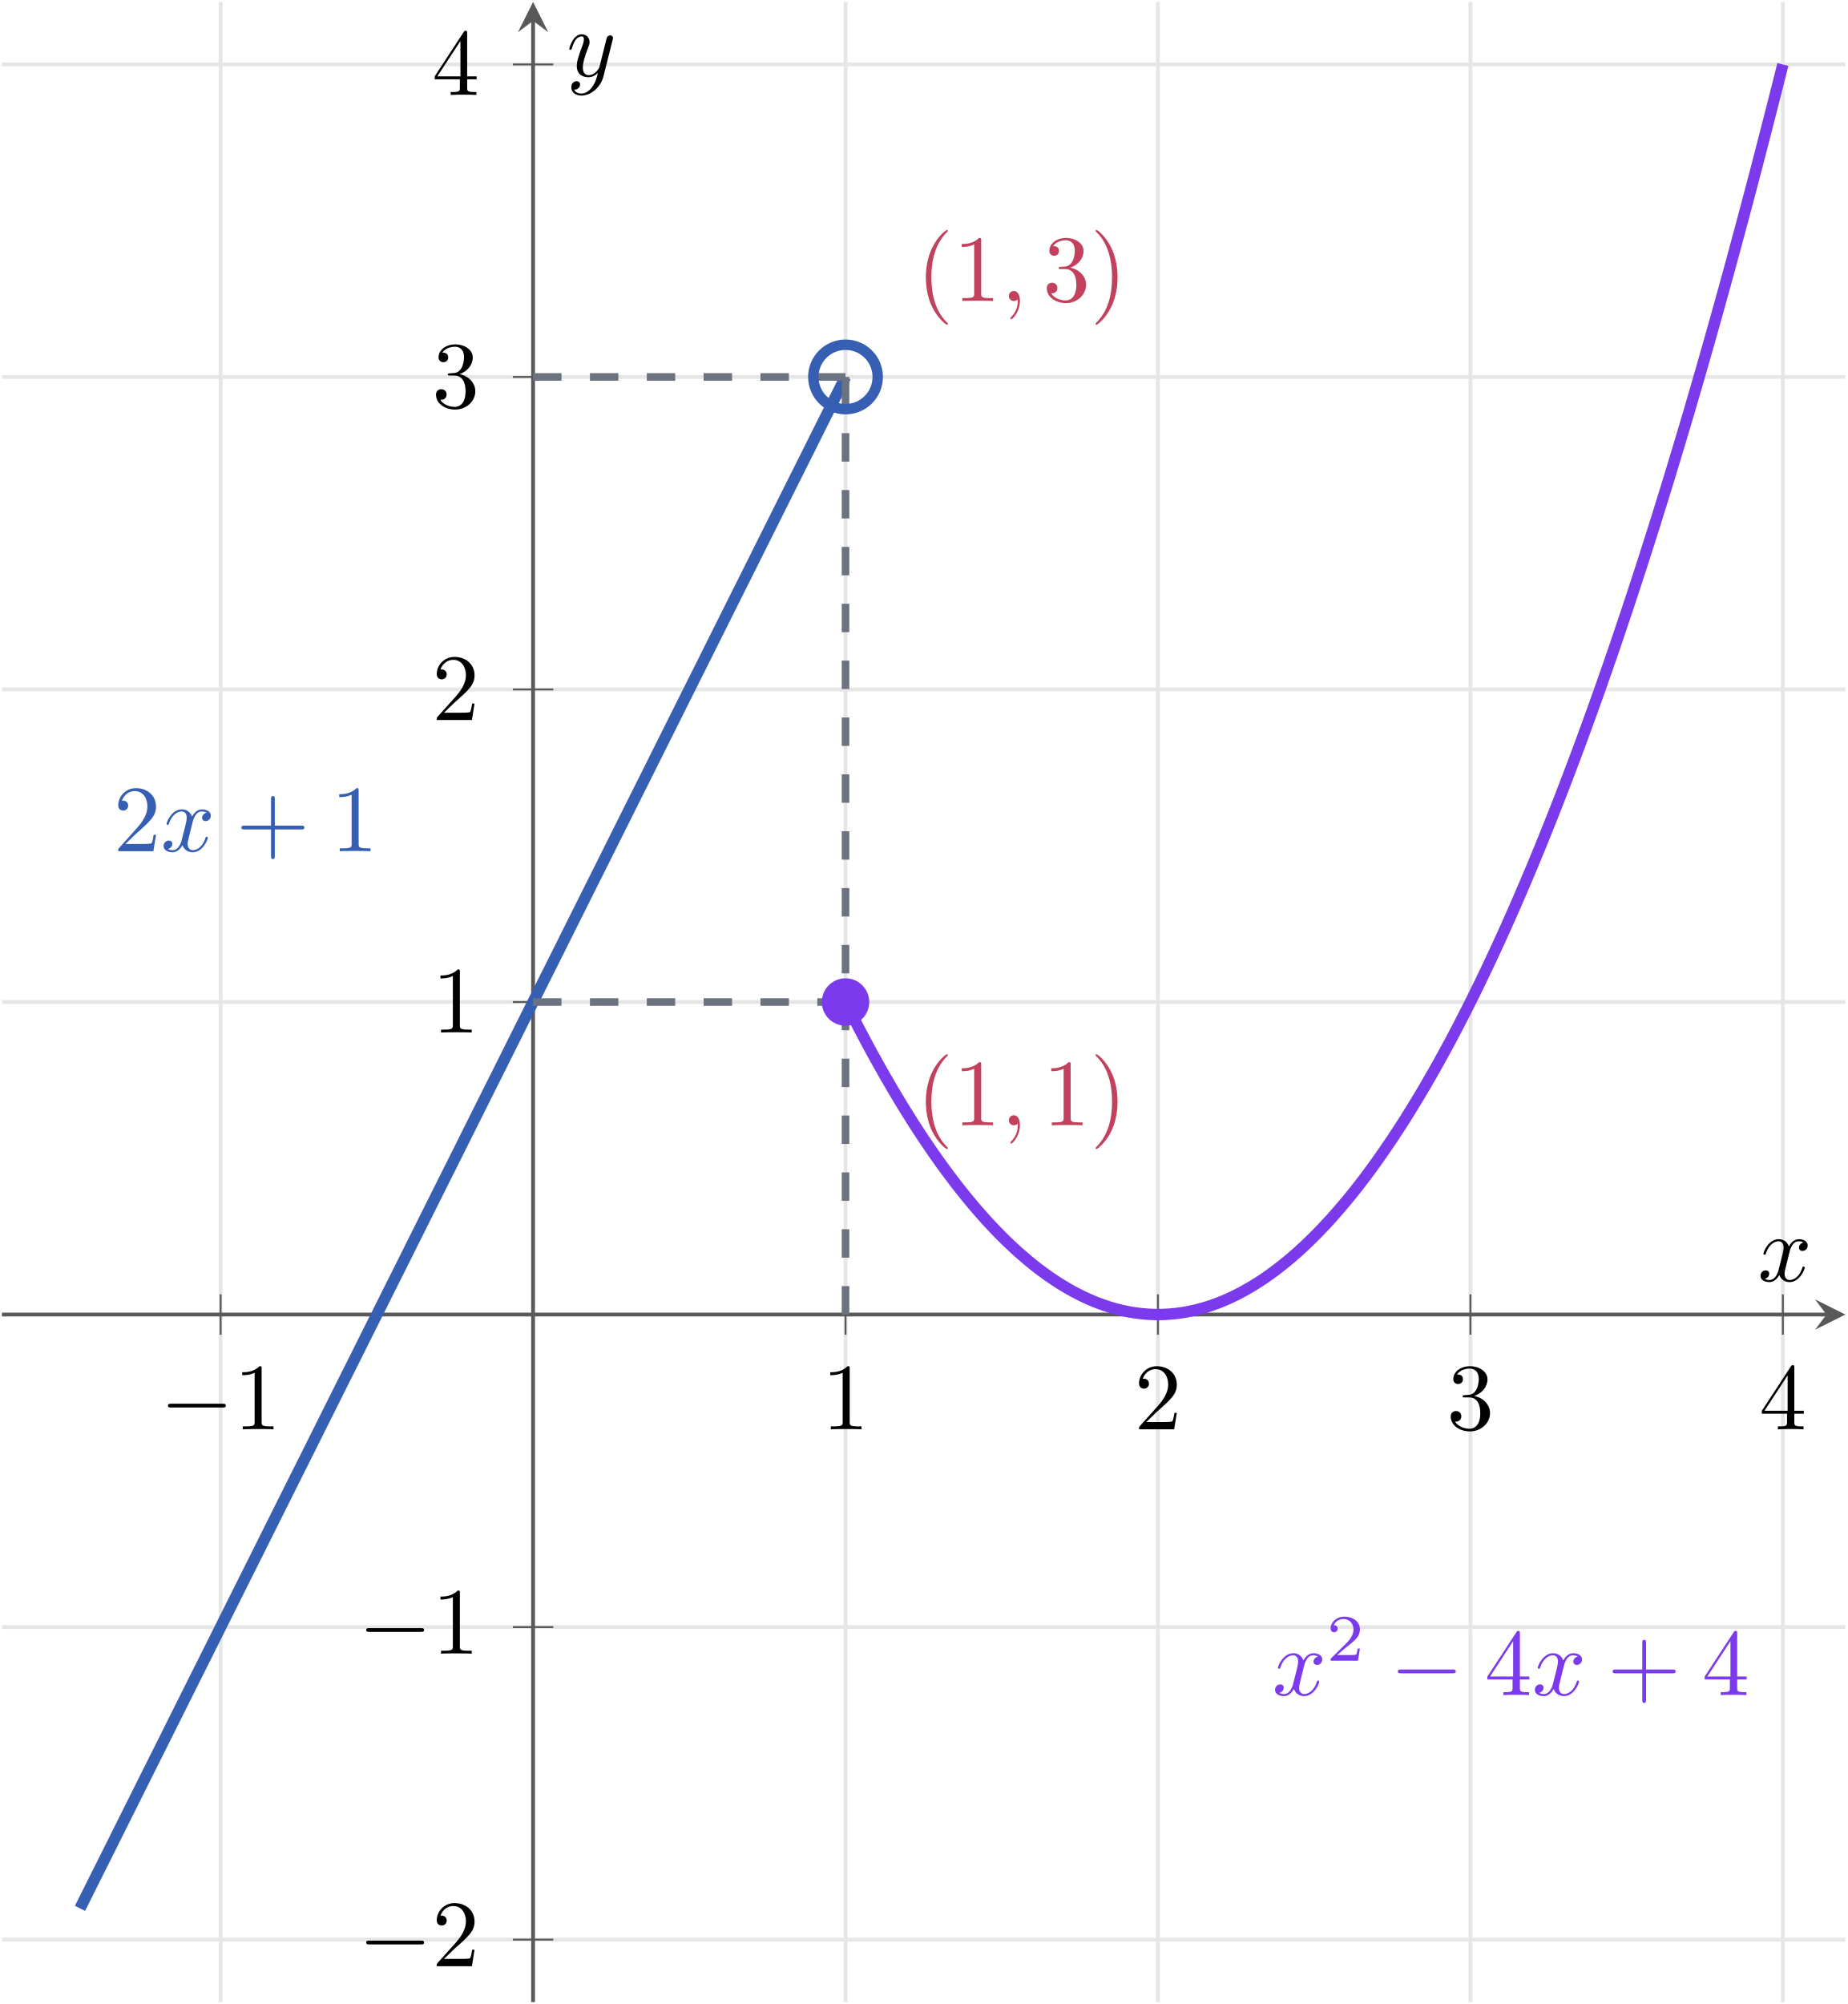
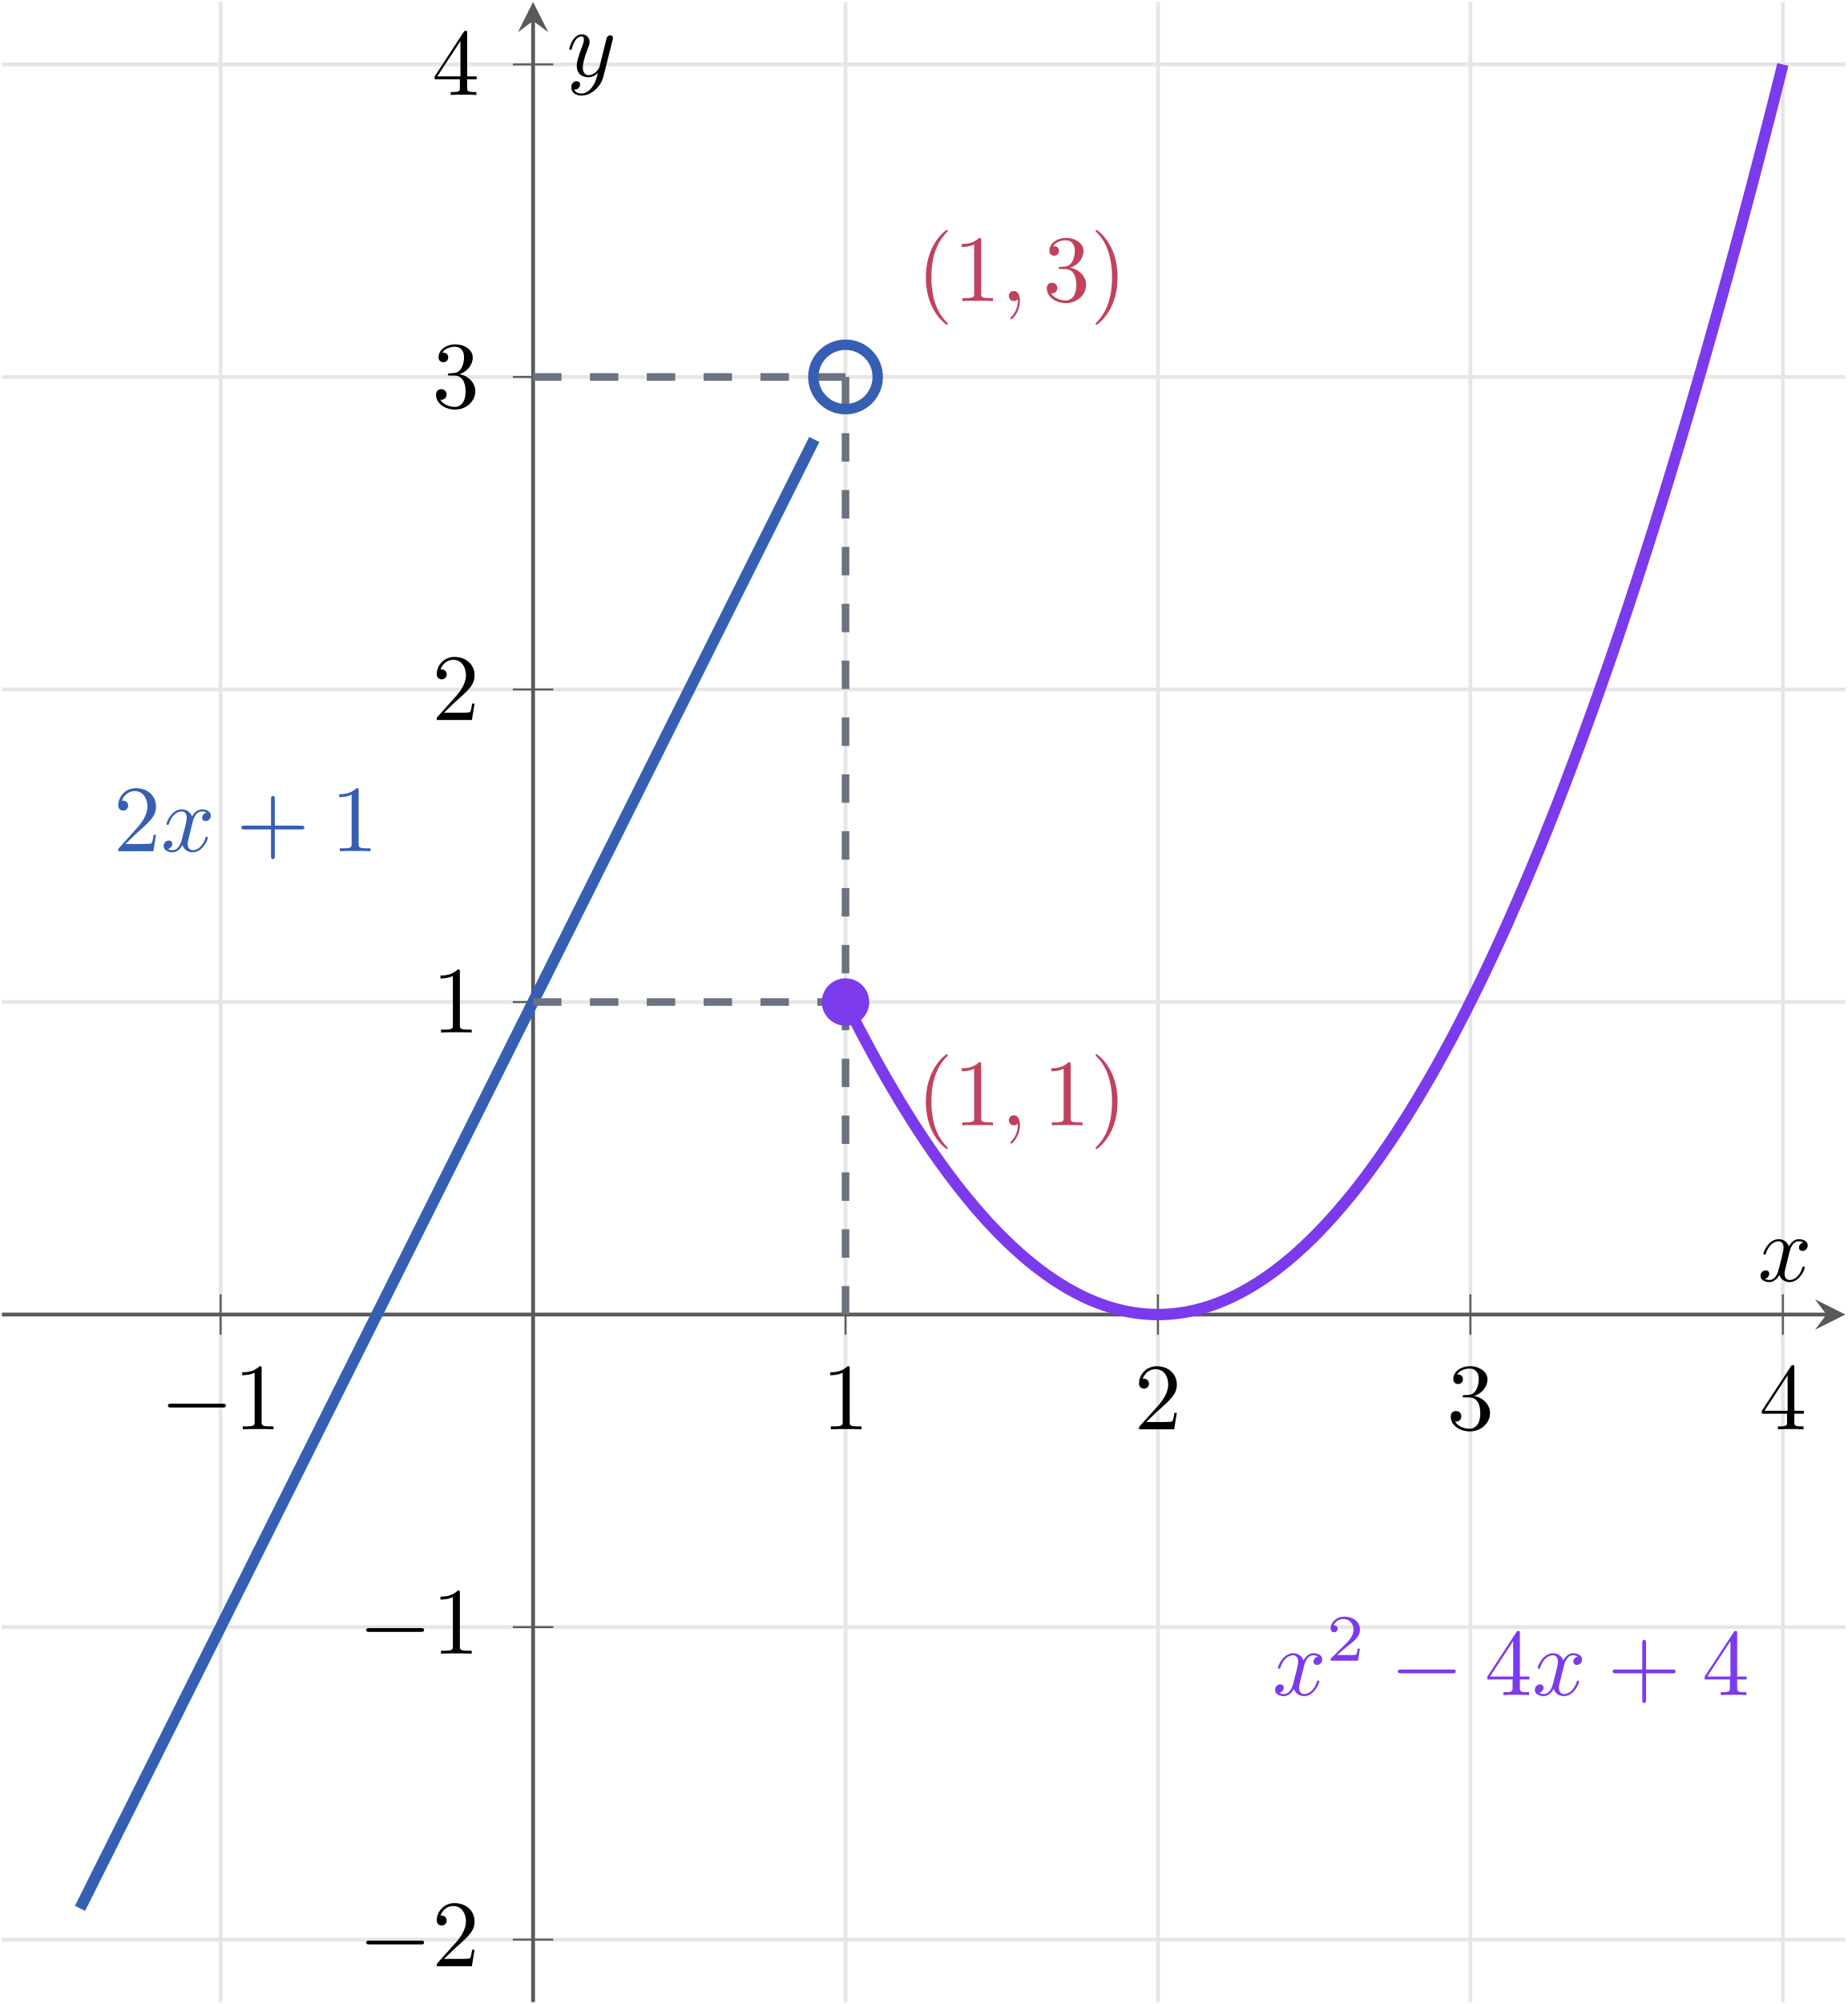
<svg xmlns="http://www.w3.org/2000/svg" xmlns:xlink="http://www.w3.org/1999/xlink" version="1.1" width="194.258pt" height="210.684pt" viewBox="-67.02 -67.02 194.258 210.684">
  <defs>
    <path id="g0-0" d="M6.565-2.291C6.735-2.291 6.914-2.291 6.914-2.491S6.735-2.69 6.565-2.69H1.176C1.006-2.69 .827-2.69 .827-2.491S1.006-2.291 1.176-2.291H6.565Z" />
    <path id="g1-59" d="M2.022-.01C2.022-.667 1.773-1.056 1.385-1.056C1.056-1.056 .857-.807 .857-.528C.857-.259 1.056 0 1.385 0C1.504 0 1.634-.04 1.733-.13C1.763-.149 1.773-.159 1.783-.159S1.803-.149 1.803-.01C1.803 .727 1.455 1.325 1.126 1.654C1.016 1.763 1.016 1.783 1.016 1.813C1.016 1.883 1.066 1.923 1.116 1.923C1.225 1.923 2.022 1.156 2.022-.01Z" />
    <path id="g1-120" d="M3.328-3.009C3.387-3.268 3.616-4.184 4.314-4.184C4.364-4.184 4.603-4.184 4.812-4.055C4.533-4.005 4.334-3.756 4.334-3.517C4.334-3.357 4.443-3.168 4.712-3.168C4.932-3.168 5.25-3.347 5.25-3.746C5.25-4.264 4.663-4.403 4.324-4.403C3.746-4.403 3.397-3.875 3.278-3.646C3.029-4.304 2.491-4.403 2.202-4.403C1.166-4.403 .598-3.118 .598-2.869C.598-2.77 .697-2.77 .717-2.77C.797-2.77 .827-2.79 .847-2.879C1.186-3.935 1.843-4.184 2.182-4.184C2.371-4.184 2.72-4.095 2.72-3.517C2.72-3.208 2.55-2.54 2.182-1.146C2.022-.528 1.674-.11 1.235-.11C1.176-.11 .946-.11 .737-.239C.986-.289 1.205-.498 1.205-.777C1.205-1.046 .986-1.126 .837-1.126C.538-1.126 .289-.867 .289-.548C.289-.09 .787 .11 1.225 .11C1.883 .11 2.242-.588 2.271-.648C2.391-.279 2.75 .11 3.347 .11C4.374 .11 4.941-1.176 4.941-1.425C4.941-1.524 4.852-1.524 4.822-1.524C4.732-1.524 4.712-1.484 4.692-1.415C4.364-.349 3.686-.11 3.367-.11C2.979-.11 2.819-.428 2.819-.767C2.819-.986 2.879-1.205 2.989-1.644L3.328-3.009Z" />
    <path id="g1-121" d="M4.842-3.796C4.882-3.935 4.882-3.955 4.882-4.025C4.882-4.204 4.742-4.294 4.593-4.294C4.493-4.294 4.334-4.234 4.244-4.085C4.224-4.035 4.144-3.726 4.105-3.547C4.035-3.288 3.965-3.019 3.905-2.75L3.457-.956C3.417-.807 2.989-.11 2.331-.11C1.823-.11 1.714-.548 1.714-.917C1.714-1.375 1.883-1.993 2.222-2.869C2.381-3.278 2.421-3.387 2.421-3.587C2.421-4.035 2.102-4.403 1.604-4.403C.658-4.403 .289-2.959 .289-2.869C.289-2.77 .389-2.77 .408-2.77C.508-2.77 .518-2.79 .568-2.949C.837-3.885 1.235-4.184 1.574-4.184C1.654-4.184 1.823-4.184 1.823-3.866C1.823-3.616 1.724-3.357 1.654-3.168C1.255-2.112 1.076-1.544 1.076-1.076C1.076-.189 1.704 .11 2.291 .11C2.68 .11 3.019-.06 3.298-.339C3.168 .179 3.049 .667 2.65 1.196C2.391 1.534 2.012 1.823 1.554 1.823C1.415 1.823 .966 1.793 .797 1.405C.956 1.405 1.086 1.405 1.225 1.285C1.325 1.196 1.425 1.066 1.425 .877C1.425 .568 1.156 .528 1.056 .528C.827 .528 .498 .687 .498 1.176C.498 1.674 .936 2.042 1.554 2.042C2.58 2.042 3.606 1.136 3.885 .01L4.842-3.796Z" />
    <path id="g2-40" d="M3.298 2.391C3.298 2.361 3.298 2.341 3.128 2.172C1.883 .917 1.564-.966 1.564-2.491C1.564-4.224 1.943-5.958 3.168-7.203C3.298-7.323 3.298-7.342 3.298-7.372C3.298-7.442 3.258-7.472 3.198-7.472C3.098-7.472 2.202-6.795 1.614-5.529C1.106-4.433 .986-3.328 .986-2.491C.986-1.714 1.096-.508 1.644 .618C2.242 1.843 3.098 2.491 3.198 2.491C3.258 2.491 3.298 2.461 3.298 2.391Z" />
    <path id="g2-41" d="M2.879-2.491C2.879-3.268 2.77-4.473 2.222-5.599C1.624-6.824 .767-7.472 .667-7.472C.608-7.472 .568-7.432 .568-7.372C.568-7.342 .568-7.323 .757-7.143C1.733-6.157 2.301-4.573 2.301-2.491C2.301-.787 1.933 .966 .697 2.222C.568 2.341 .568 2.361 .568 2.391C.568 2.451 .608 2.491 .667 2.491C.767 2.491 1.664 1.813 2.252 .548C2.76-.548 2.879-1.654 2.879-2.491Z" />
    <path id="g2-43" d="M4.075-2.291H6.854C6.994-2.291 7.183-2.291 7.183-2.491S6.994-2.69 6.854-2.69H4.075V-5.479C4.075-5.619 4.075-5.808 3.875-5.808S3.676-5.619 3.676-5.479V-2.69H.887C.747-2.69 .558-2.69 .558-2.491S.747-2.291 .887-2.291H3.676V.498C3.676 .638 3.676 .827 3.875 .827S4.075 .638 4.075 .498V-2.291Z" />
    <path id="g2-49" d="M2.929-6.376C2.929-6.615 2.929-6.635 2.7-6.635C2.082-5.998 1.205-5.998 .887-5.998V-5.689C1.086-5.689 1.674-5.689 2.192-5.948V-.787C2.192-.428 2.162-.309 1.265-.309H.946V0C1.295-.03 2.162-.03 2.56-.03S3.826-.03 4.174 0V-.309H3.856C2.959-.309 2.929-.418 2.929-.787V-6.376Z" />
    <path id="g2-50" d="M1.265-.767L2.321-1.793C3.875-3.168 4.473-3.706 4.473-4.702C4.473-5.838 3.577-6.635 2.361-6.635C1.235-6.635 .498-5.719 .498-4.832C.498-4.274 .996-4.274 1.026-4.274C1.196-4.274 1.544-4.394 1.544-4.802C1.544-5.061 1.365-5.32 1.016-5.32C.936-5.32 .917-5.32 .887-5.31C1.116-5.958 1.654-6.326 2.232-6.326C3.138-6.326 3.567-5.519 3.567-4.702C3.567-3.905 3.068-3.118 2.521-2.501L.608-.369C.498-.259 .498-.239 .498 0H4.194L4.473-1.733H4.224C4.174-1.435 4.105-.996 4.005-.847C3.935-.767 3.278-.767 3.059-.767H1.265Z" />
    <path id="g2-51" d="M2.889-3.507C3.706-3.776 4.284-4.473 4.284-5.26C4.284-6.077 3.407-6.635 2.451-6.635C1.445-6.635 .687-6.037 .687-5.28C.687-4.951 .907-4.762 1.196-4.762C1.504-4.762 1.704-4.981 1.704-5.27C1.704-5.768 1.235-5.768 1.086-5.768C1.395-6.257 2.052-6.386 2.411-6.386C2.819-6.386 3.367-6.167 3.367-5.27C3.367-5.151 3.347-4.573 3.088-4.134C2.79-3.656 2.451-3.626 2.202-3.616C2.122-3.606 1.883-3.587 1.813-3.587C1.733-3.577 1.664-3.567 1.664-3.467C1.664-3.357 1.733-3.357 1.903-3.357H2.341C3.158-3.357 3.527-2.68 3.527-1.704C3.527-.349 2.839-.06 2.401-.06C1.973-.06 1.225-.229 .877-.817C1.225-.767 1.534-.986 1.534-1.365C1.534-1.724 1.265-1.923 .976-1.923C.737-1.923 .418-1.783 .418-1.345C.418-.438 1.345 .219 2.431 .219C3.646 .219 4.553-.687 4.553-1.704C4.553-2.521 3.925-3.298 2.889-3.507Z" />
    <path id="g2-52" d="M2.929-1.644V-.777C2.929-.418 2.909-.309 2.172-.309H1.963V0C2.371-.03 2.889-.03 3.308-.03S4.254-.03 4.663 0V-.309H4.453C3.716-.309 3.696-.418 3.696-.777V-1.644H4.692V-1.953H3.696V-6.486C3.696-6.685 3.696-6.745 3.537-6.745C3.447-6.745 3.417-6.745 3.337-6.625L.279-1.953V-1.644H2.929ZM2.989-1.953H.558L2.989-5.669V-1.953Z" />
    <path id="g3-50" d="M3.522-1.269H3.285C3.264-1.116 3.194-.704 3.103-.635C3.048-.593 2.511-.593 2.413-.593H1.13C1.862-1.241 2.106-1.437 2.525-1.764C3.041-2.176 3.522-2.608 3.522-3.271C3.522-4.115 2.783-4.631 1.89-4.631C1.025-4.631 .439-4.024 .439-3.382C.439-3.027 .739-2.992 .809-2.992C.976-2.992 1.179-3.11 1.179-3.361C1.179-3.487 1.13-3.731 .767-3.731C.983-4.226 1.458-4.38 1.785-4.38C2.483-4.38 2.845-3.836 2.845-3.271C2.845-2.664 2.413-2.183 2.19-1.932L.509-.272C.439-.209 .439-.195 .439 0H3.313L3.522-1.269Z" />
  </defs>
  <g id="page1">
    <path d="M-43.82 143.464V-66.821M21.895 143.464V-66.821M54.749 143.464V-66.821M87.609 143.464V-66.821M120.465 143.464V-66.821" stroke="#e6e6e6" fill="none" stroke-width=".399" stroke-miterlimit="10" />
    <path d="M-66.82 136.894H127.04M-66.82 104.039H127.04M-66.82 38.324H127.04M-66.82 5.464H127.04M-66.82-27.391H127.04M-66.82-60.246H127.04" stroke="#e6e6e6" fill="none" stroke-width=".399" stroke-miterlimit="10" />
    <path d="M-43.82 73.304V69.054M21.895 73.304V69.054M54.749 73.304V69.054M87.609 73.304V69.054M120.465 73.304V69.054" stroke="#595959" fill="none" stroke-width=".199" stroke-miterlimit="10" />
    <path d="M-13.09 136.894H-8.836M-13.09 104.039H-8.836M-13.09 38.324H-8.836M-13.09 5.464H-8.836M-13.09-27.391H-8.836M-13.09-60.246H-8.836" stroke="#595959" fill="none" stroke-width=".199" stroke-miterlimit="10" />
    <path d="M-66.82 71.179H125.046" stroke="#595959" fill="none" stroke-width=".399" stroke-miterlimit="10" />
    <path d="M127.039 71.18L123.851 69.586L125.047 71.18L123.851 72.773" fill="#595959" />
    <path d="M-10.961 143.464V-64.829" stroke="#595959" fill="none" stroke-width=".399" stroke-miterlimit="10" />
    <path d="M-10.961-66.82L-12.555-63.633L-10.961-64.828L-9.367-63.633" fill="#595959" />
    <g transform="matrix(1 0 0 1 16.4357 -59.8453)">
      <use x="-66.62" y="143.092" xlink:href="#g0-0" />
      <use x="-58.871" y="143.092" xlink:href="#g2-49" />
    </g>
    <g transform="matrix(1 0 0 1 86.0243 -59.8453)">
      <use x="-66.62" y="143.092" xlink:href="#g2-49" />
    </g>
    <g transform="matrix(1 0 0 1 118.8815 -59.8453)">
      <use x="-66.62" y="143.092" xlink:href="#g2-50" />
    </g>
    <g transform="matrix(1 0 0 1 151.7386 -59.8453)">
      <use x="-66.62" y="143.092" xlink:href="#g2-51" />
    </g>
    <g transform="matrix(1 0 0 1 184.5962 -59.8453)">
      <use x="-66.62" y="143.092" xlink:href="#g2-52" />
    </g>
    <g transform="matrix(1 0 0 1 37.2821 -3.402)">
      <use x="-66.62" y="143.092" xlink:href="#g0-0" />
      <use x="-58.871" y="143.092" xlink:href="#g2-50" />
    </g>
    <g transform="matrix(1 0 0 1 37.2821 -36.259)">
      <use x="-66.62" y="143.092" xlink:href="#g0-0" />
      <use x="-58.871" y="143.092" xlink:href="#g2-49" />
    </g>
    <g transform="matrix(1 0 0 1 45.0309 -101.5583)">
      <use x="-66.62" y="143.092" xlink:href="#g2-49" />
    </g>
    <g transform="matrix(1 0 0 1 45.0309 -134.4154)">
      <use x="-66.62" y="143.092" xlink:href="#g2-50" />
    </g>
    <g transform="matrix(1 0 0 1 45.0309 -167.2725)">
      <use x="-66.62" y="143.092" xlink:href="#g2-51" />
    </g>
    <g transform="matrix(1 0 0 1 45.0309 -200.1297)">
      <use x="-66.62" y="143.092" xlink:href="#g2-52" />
    </g>
-     <path d="M-58.606 133.609L-57.793 131.984L-56.981 130.355L-56.164 128.73L-55.352 127.105L-54.539 125.476L-53.727 123.851L-52.914 122.226L-52.102 120.597L-51.289 118.972L-50.473 117.347L-49.66 115.722L-48.848 114.093L-48.035 112.468L-47.223 110.843L-46.41 109.215L-45.594 107.59L-44.781 105.965L-43.969 104.336L-43.156 102.711L-42.344 101.086L-41.531 99.457L-40.715 97.832L-39.902 96.207L-39.09 94.578L-38.277 92.953L-37.465 91.328L-36.652 89.703L-35.84 88.074L-35.023 86.449L-34.211 84.824L-33.398 83.195L-32.586 81.57L-31.773 79.945L-30.961 78.316L-30.145 76.691L-29.332 75.066L-28.52 73.437L-27.707 71.812L-26.895 70.187L-26.082 68.558L-25.266 66.933L-24.453 65.308L-23.641 63.679L-22.828 62.054L-22.016 60.429L-21.203 58.804L-20.391 57.175L-19.574 55.55L-18.762 53.925L-17.949 52.297L-17.137 50.672L-16.324 49.047L-15.512 47.418L-14.695 45.793L-13.883 44.168L-13.07 42.539L-12.258 40.914L-11.445 39.289L-10.633 37.66L-9.82 36.035L-9.004 34.41L-8.191 32.785L-7.379 31.156L-6.566 29.531L-5.754 27.906L-4.941 26.277L-4.125 24.652L-3.312 23.027L-2.5 21.398L-1.688 19.773L-.875 18.148L-.062 16.519L.754 14.894L1.566 13.269L2.379 11.64L3.191 10.015L4.004 8.39L4.816 6.765L5.629 5.136L6.445 3.511L7.258 1.886L8.07 .257L8.883-1.368L9.695-2.993L10.508-4.621L11.324-6.246L12.137-7.871L12.949-9.5L13.762-11.125L14.574-12.75L15.387-14.379L16.199-16.004L17.016-17.629L17.828-19.254L18.641-20.883L19.453-22.508L20.266-24.133L21.078-25.762L21.895-27.387" stroke="#365fb3" fill="none" stroke-width="1.196" stroke-miterlimit="10" />
+     <path d="M-58.606 133.609L-57.824 132.05L-57.047 130.488L-56.266 128.929L-55.484 127.371L-54.707 125.808L-53.926 124.25L-53.145 122.691L-52.367 121.129L-51.586 119.57L-50.805 118.011L-50.027 116.449L-49.246 114.89L-48.465 113.332L-47.688 111.769L-46.906 110.211L-46.125 108.652L-45.348 107.093L-44.566 105.531L-43.785 103.972L-43.008 102.414L-42.227 100.851L-41.445 99.293L-40.668 97.734L-39.887 96.171L-39.105 94.613L-38.328 93.054L-37.547 91.492L-36.766 89.933L-35.988 88.375L-35.207 86.812L-34.426 85.254L-33.648 83.695L-32.867 82.132L-32.086 80.574L-31.309 79.015L-30.527 77.453L-29.746 75.894L-28.969 74.336L-28.188 72.773L-27.406 71.215L-26.629 69.656L-25.848 68.093L-25.066 66.535L-24.289 64.976L-23.508 63.414L-22.73 61.855L-21.949 60.297L-21.168 58.738L-20.391 57.175L-19.609 55.617L-18.828 54.058L-18.051 52.496L-17.27 50.937L-16.488 49.379L-15.711 47.816L-14.93 46.257L-14.149 44.699L-13.371 43.136L-12.59 41.578L-11.809 40.019L-11.031 38.457L-10.25 36.898L-9.469 35.339L-8.691 33.777L-7.91 32.218L-7.129 30.66L-6.352 29.097L-5.57 27.539L-4.789 25.98L-4.012 24.418L-3.231 22.859L-2.449 21.3L-1.672 19.738L-.891 18.179L-.109 16.621L.668 15.058L1.449 13.5L2.23 11.941L3.008 10.382L3.789 8.82L4.57 7.261L5.348 5.703L6.129 4.14L6.91 2.582L7.688 1.023L8.469-.539L9.25-2.098L10.027-3.657L10.809-5.219L11.59-6.778L12.367-8.336L13.148-9.899L13.93-11.457L14.707-13.016L15.488-14.579L16.27-16.137L17.047-17.696L17.828-19.258L18.609-20.817" stroke="#365fb3" fill="none" stroke-width="1.196" stroke-miterlimit="10" />
    <path d="M21.895 38.324L22.605 39.726L23.312 41.097L24.023 42.441L24.73 43.75L25.441 45.031L26.148 46.281L26.859 47.5L27.566 48.691L28.277 49.847L28.984 50.976L29.695 52.074L30.406 53.14L31.113 54.175L31.824 55.179L32.531 56.152L33.242 57.097L33.95 58.011L34.66 58.894L35.367 59.746L36.078 60.566L36.785 61.359L37.496 62.117L38.203 62.847L38.914 63.547L39.624 64.215L40.331 64.851L41.042 65.461L41.749 66.035L42.461 66.582L43.167 67.097L43.879 67.582L44.586 68.035L45.297 68.461L46.004 68.851L46.715 69.215L47.422 69.546L48.133 69.847L48.843 70.117L49.55 70.359L50.261 70.566L50.968 70.746L51.679 70.894L52.386 71.011L53.097 71.097L53.804 71.152L54.516 71.179L55.222 71.175L55.934 71.136L56.645 71.07L57.352 70.976L58.062 70.847L58.77 70.687L59.48 70.5L60.188 70.281L60.898 70.031L61.605 69.75L62.316 69.441L63.023 69.097L63.734 68.726L64.442 68.32L65.153 67.886L65.864 67.425L66.57 66.929L67.281 66.402L67.989 65.847L68.7 65.261L69.406 64.644L70.118 63.996L70.825 63.316L71.535 62.609L72.243 61.867L72.954 61.097L73.66 60.297L74.371 59.465L75.082 58.605L75.79 57.711L76.499 56.789L77.207 55.832L77.918 54.847L78.624 53.832L79.335 52.789L80.043 51.711L80.754 50.605L81.46 49.468L82.171 48.297L82.879 47.101L83.59 45.871L84.3 44.609L85.007 43.32L85.719 42L86.425 40.644L87.136 39.261L87.844 37.851L88.555 36.406L89.261 34.933L89.972 33.425L90.68 31.89L91.391 30.324L92.097 28.73L92.808 27.101L93.519 25.441L94.227 23.754L94.938 22.035L95.644 20.285L96.356 18.504L97.062 16.695L97.773 14.851L98.481 12.98L99.192 11.078L99.898 9.144L100.609 7.179L101.32 5.183L102.028 3.16L102.739 1.105L103.445-.985L104.156-3.102L104.864-5.246L105.575-7.426L106.281-9.637L106.993-11.875L107.7-14.145L108.41-16.446L109.118-18.778L109.829-21.141L110.54-23.532L111.246-25.957L111.957-28.411L112.665-30.895L113.374-33.411L114.082-35.954L114.793-38.532L115.499-41.137L116.21-43.778L116.918-46.446L117.629-49.141L118.335-51.871L119.046-54.633L119.757-57.422L120.465-60.243" stroke="#7c3aed" fill="none" stroke-width="1.196" stroke-miterlimit="10" />
    <path d="M21.895 71.179V-27.391" stroke="#6b7280" fill="none" stroke-width=".797" stroke-miterlimit="10" stroke-dasharray="2.989 2.989" />
    <path d="M-10.961-27.391H21.895" stroke="#6b7280" fill="none" stroke-width=".797" stroke-miterlimit="10" stroke-dasharray="2.989 2.989" />
    <path d="M-10.961 38.324H21.895" stroke="#6b7280" fill="none" stroke-width=".797" stroke-miterlimit="10" stroke-dasharray="2.989 2.989" />
    <g fill="#365fb3" transform="matrix(1 0 0 1 11.5348 -120.6184)">
      <use x="-66.62" y="143.092" xlink:href="#g2-50" />
      <use x="-61.639" y="143.092" xlink:href="#g1-120" />
      <use x="-53.731" y="143.092" xlink:href="#g2-43" />
      <use x="-43.768" y="143.092" xlink:href="#g2-49" />
    </g>
    <g fill="#7c3aed" transform="matrix(1 0 0 1 133.3938 -31.904)">
      <use x="-66.62" y="143.092" xlink:href="#g1-120" />
      <use x="-60.926" y="139.476" xlink:href="#g3-50" />
      <use x="-54.243" y="143.092" xlink:href="#g0-0" />
      <use x="-44.28" y="143.092" xlink:href="#g2-52" />
      <use x="-39.299" y="143.092" xlink:href="#g1-120" />
      <use x="-31.391" y="143.092" xlink:href="#g2-43" />
      <use x="-21.429" y="143.092" xlink:href="#g2-52" />
    </g>
    <g fill="#c2415d" transform="matrix(1 0 0 1 95.9776 -178.4646)">
      <use x="-66.62" y="143.092" xlink:href="#g2-40" />
      <use x="-62.746" y="143.092" xlink:href="#g2-49" />
      <use x="-57.764" y="143.092" xlink:href="#g1-59" />
      <use x="-53.337" y="143.092" xlink:href="#g2-51" />
      <use x="-48.355" y="143.092" xlink:href="#g2-41" />
    </g>
    <g fill="#c2415d" transform="matrix(1 0 0 1 95.9776 -91.8053)">
      <use x="-66.62" y="143.092" xlink:href="#g2-40" />
      <use x="-62.746" y="143.092" xlink:href="#g2-49" />
      <use x="-57.764" y="143.092" xlink:href="#g1-59" />
      <use x="-53.337" y="143.092" xlink:href="#g2-49" />
      <use x="-48.355" y="143.092" xlink:href="#g2-41" />
    </g>
    <path d="M25.281-27.391C25.281-29.262 23.766-30.778 21.895-30.778S18.508-29.262 18.508-27.391S20.023-24.004 21.895-24.004S25.281-25.52 25.281-27.391Z" stroke="#365fb3" fill="none" stroke-width="1.096" stroke-miterlimit="10" />
    <path d="M24.188 38.324C24.188 37.058 23.16 36.031 21.895 36.031S19.602 37.058 19.602 38.324C19.602 39.589 20.629 40.613 21.895 40.613S24.188 39.589 24.188 38.324Z" fill="#7c3aed" />
    <path d="M24.188 38.324C24.188 37.058 23.16 36.031 21.895 36.031S19.602 37.058 19.602 38.324C19.602 39.589 20.629 40.613 21.895 40.613S24.188 39.589 24.188 38.324Z" stroke="#7c3aed" fill="none" stroke-width=".399" stroke-miterlimit="10" />
    <g transform="matrix(1 0 0 1 184.4442 -75.4311)">
      <use x="-66.62" y="143.092" xlink:href="#g1-120" />
    </g>
    <g transform="matrix(1 0 0 1 59.17764 -202.102)">
      <use x="-66.62" y="143.092" xlink:href="#g1-121" />
    </g>
  </g>
</svg>
